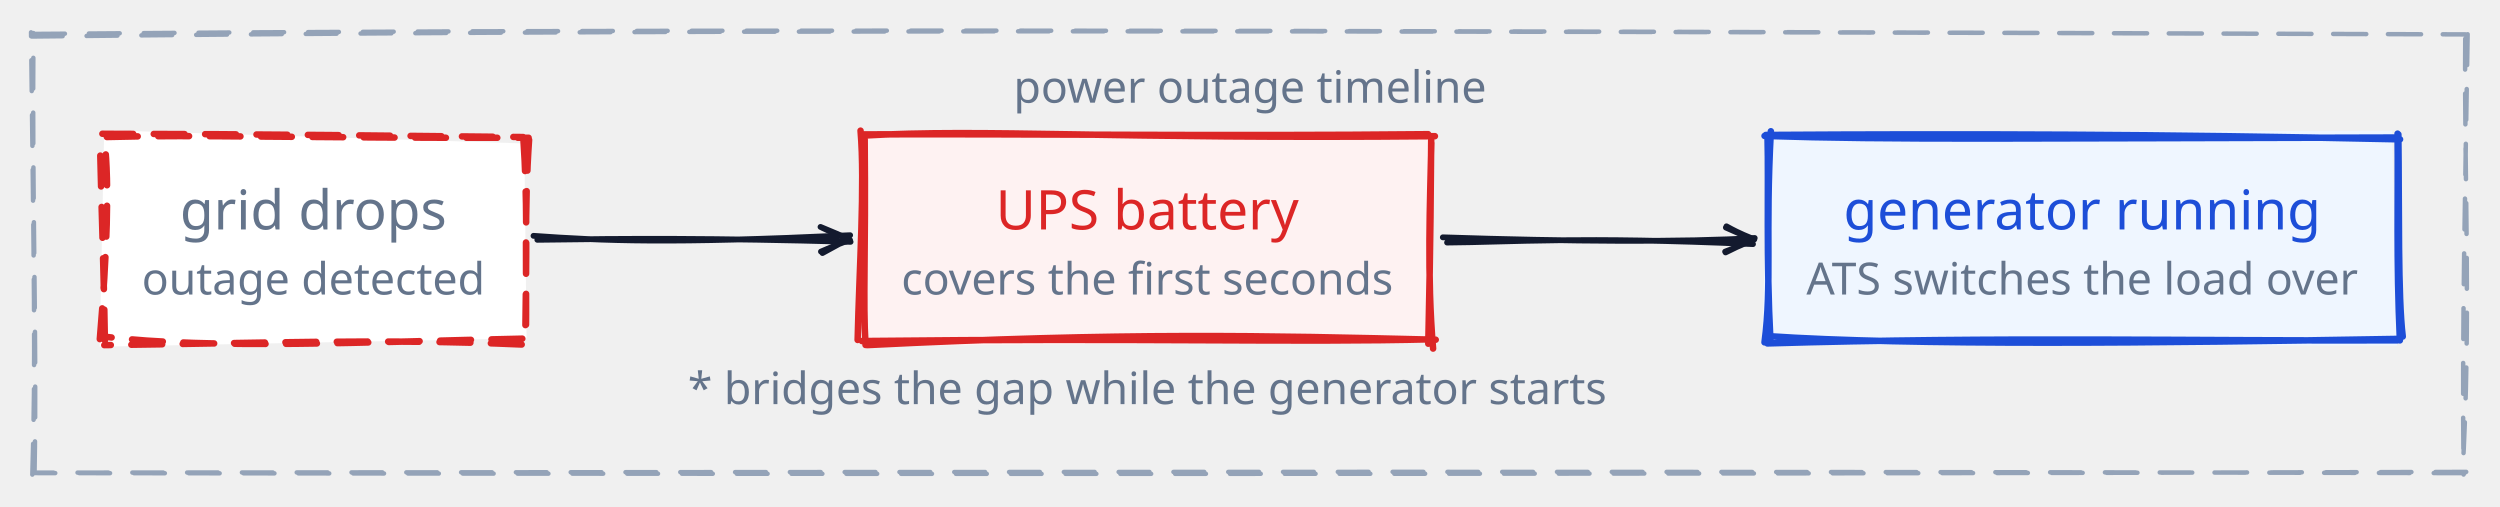
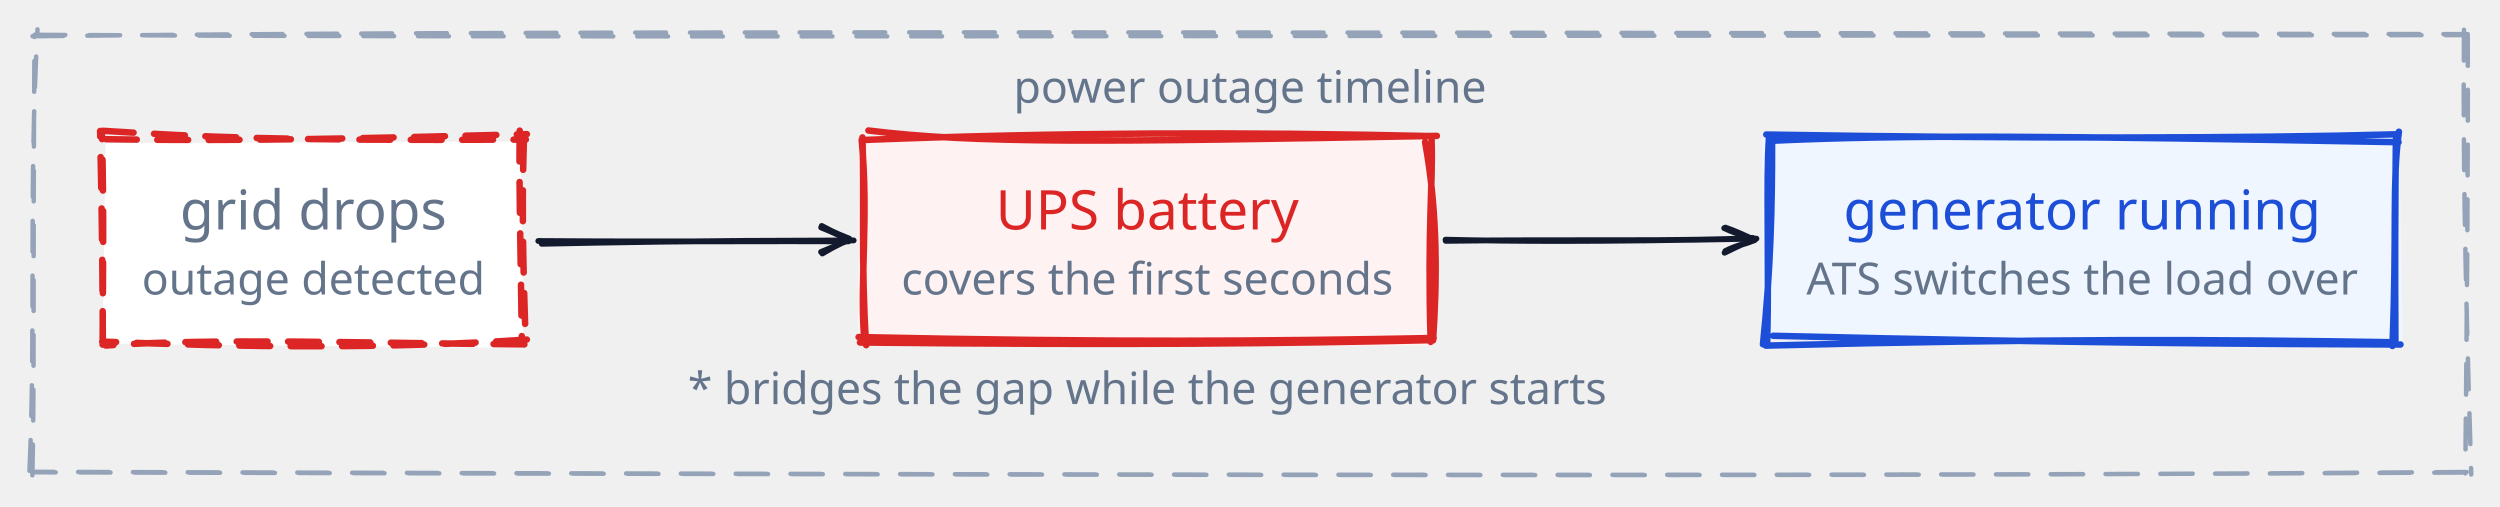
<svg xmlns="http://www.w3.org/2000/svg" viewBox="0 0 730 148" width="730" height="148" role="img" aria-label="when the grid drops, the UPS battery covers the first seconds until the generator comes online" font-family="Gaegu, ui-rounded, sans-serif" text-anchor="middle" preserveAspectRatio="xMidYMid meet">
-   <path d="M9.287 10.666 C182.616 8.697, 354.966 8.783, 719.909 10.041 M9.951 9.903 C174.645 8.528, 339.713 8.656, 720.069 10.052 M719.846 11.316 C719.499 52.765, 721.664 93.191, 718.992 139.277 M720.552 9.998 C719.904 52.41, 718.863 96.044, 719.364 138.567 M719.643 138.157 C519.06 137.602, 318.661 137.754, 10.519 138.012 M720.132 137.792 C437.881 138.669, 155.725 138.339, 10.171 138.137 M9.439 138.584 C10.447 107.415, 9.855 77.14, 9.06 9.443 M10.094 137.883 C10.804 97.855, 9.332 59.701, 9.765 9.649" fill="none" stroke="#94a3b8" stroke-width="1.3" stroke-linecap="round" stroke-linejoin="round" stroke-dasharray="9 7" />
+   <path d="M9.489 10.582 C152.533 8.981, 294.793 9.356, 720.584 9.962 M10.068 10.167 C158.551 11.031, 307.352 10.455, 720.25 10.247 M719.48 8.684 C719.039 54.737, 720.516 102.456, 721.599 138.56 M720.582 10.223 C720.722 50.416, 720.32 91.137, 719.868 138.223 M719.815 137.969 C552.871 138.9, 386.773 138.946, 9.714 137.772 M720.264 137.825 C570.448 138.998, 421.304 139.028, 10.349 137.914 M8.596 137.481 C10.469 96.849, 8.362 55.362, 10.953 8.559 M9.447 138.794 C10.093 111.159, 9.553 84.216, 10.08 10.189" fill="none" stroke="#94a3b8" stroke-width="1.3" stroke-linecap="round" stroke-linejoin="round" stroke-dasharray="9 7" />
  <text x="365" y="30" font-size="13" fill="#64748b">power outage timeline</text>
-   <path d="M30.429 38.024 L153.104 41.895 L153.757 98.784 L29.102 101.236" fill="#ffffff" />
-   <path d="M31.207 40.007 C57.267 39.25, 89.186 40.374, 154.35 40.228 M29.898 39.063 C74.949 39.122, 120.515 39.684, 152.78 40.019 M154.494 40.83 C153.081 60.79, 153.798 81.392, 153.566 98.39 M152.853 40.948 C153.924 56.803, 153.752 73.366, 153.353 100.847 M152.51 98.89 C108.138 99.779, 62.189 102.163, 30.201 98.274 M152.334 100.6 C112.625 98.805, 72.749 100.274, 30.454 100.774 M29.143 99.022 C31.229 74.305, 31.973 53.914, 30.538 41.131 M30.627 99.42 C30.402 81.492, 29.67 63.236, 29.139 39.526" fill="none" stroke="#dc2626" stroke-width="1.9" stroke-linecap="round" stroke-linejoin="round" stroke-dasharray="9 6" />
+   <path d="M30.837 41.765 L152.011 41.324 L152.842 101.585 L29.943 100.376" fill="#ffffff" />
+   <path d="M30.011 38.193 C57.685 39.911, 80.575 41.197, 153.551 40.753 M30.931 40.648 C68.043 41.291, 105.297 40.466, 153.86 39.174 M151.756 38.143 C151.507 55.495, 151.994 69.876, 152.357 98.256 M152.989 40.585 C152.195 64.081, 153.059 85.381, 153.51 100.167 M153.839 99.151 C113.173 101.921, 69.743 101.394, 29.847 99.736 M153.114 100.563 C107.527 100.194, 61.39 98.663, 30.877 100.895 M30.034 99.87 C29.946 85.865, 29.893 66.917, 29.237 38.247 M29.956 100.63 C30.012 81.89, 30.399 63.544, 29.781 39.566" fill="none" stroke="#dc2626" stroke-width="1.9" stroke-linecap="round" stroke-linejoin="round" stroke-dasharray="9 6" />
  <text x="91.5" y="67" font-size="16" fill="#64748b">grid drops</text>
  <text x="91.5" y="86" font-size="13" fill="#64748b">outage detected</text>
-   <path d="M251.706 40.056 L417.66 39.505 L416.791 99.575 L252.437 101.068" fill="#fef2f2" />
-   <path d="M251.568 39.621 C288.06 37.483, 324.108 40.687, 418.992 39.767 M252.157 39.239 C303.097 39.04, 355.002 39.804, 417.02 39.182 M417.956 41.748 C417.6 58.959, 416.648 80.607, 418.462 101.785 M417.909 40.96 C417.781 54.275, 417.777 68.151, 417.055 100.364 M419.231 99.197 C370.368 98.015, 328.06 97.004, 253.182 100.773 M418.535 99.057 C377.62 100.087, 336.318 98.632, 251.676 99.585 M250.429 99.263 C250.885 78.813, 252.592 53.671, 251.28 38.153 M252.734 100.733 C251.954 87.341, 252.808 75.536, 252.492 40.782" fill="none" stroke="#dc2626" stroke-width="1.9" stroke-linecap="round" stroke-linejoin="round" />
+   <path d="M250.814 41.074 L417.62 39.111 L417.346 100.952 L250.467 100.876" fill="#fef2f2" />
+   <path d="M253.578 38.109 C284.674 41.952, 320.021 41.535, 419.562 39.673 M251.709 40.896 C308.746 38.601, 364.399 38.498, 418.595 39.75 M416.123 41.454 C419.977 62.533, 419.556 83.141, 418.451 99.392 M418.013 40.502 C418.505 53.829, 416.754 65.86, 417.748 99.839 M418.632 98.694 C372.195 99.599, 324.039 99.998, 250.716 98.42 M417.321 99.341 C375.723 100.289, 331.231 100.859, 251.114 100.013 M252.289 98.135 C251.091 81.984, 253.676 63.257, 251.608 40.842 M252.92 100.791 C251.386 77.466, 252.412 57.314, 251.841 40.121" fill="none" stroke="#dc2626" stroke-width="1.9" stroke-linecap="round" stroke-linejoin="round" />
  <text x="335" y="67" font-size="16" fill="#dc2626">UPS battery</text>
  <text x="335" y="86" font-size="13" fill="#64748b">covers the first seconds</text>
  <text x="335" y="118" font-size="13" fill="#64748b">* bridges the gap while the generator starts</text>
-   <path d="M516.531 38.545 L698.493 38.163 L699.956 100.941 L514.457 100.663" fill="#eff6ff" />
-   <path d="M515.247 39.688 C552.291 40.906, 589.407 40.384, 699.953 40.155 M515.607 39.407 C572.43 39.039, 631.751 39.133, 700.815 40.691 M700.323 39.241 C700.6 61.104, 700.162 86.374, 701.605 98.269 M700.087 39.029 C700.287 58.225, 699.688 75.574, 700.762 99.395 M700.779 98.947 C629.983 100.184, 557.527 100.949, 516.208 98.145 M700.049 99.384 C641.631 99.606, 583.7 98.247, 516.069 100.279 M515.236 99.967 C517.463 83.073, 515.443 68.415, 517.091 38.328 M516.969 99.459 C515.707 75.914, 516.456 53.033, 516.122 40.622" fill="none" stroke="#1d4ed8" stroke-width="1.9" stroke-linecap="round" stroke-linejoin="round" />
+   <path d="M514.502 40.631 L700.592 38.263 L701.614 101.589 L514.703 98.667" fill="#eff6ff" />
+   <path d="M517.023 41.119 C556.245 39.298, 600.002 39.653, 700.375 41.524 M515.761 39.285 C588.115 40.508, 658.222 40.39, 699.431 39.222 M700.483 38.465 C698.474 52.905, 699.907 68.217, 698.59 101.025 M699.597 40.64 C699.403 59.027, 699.322 77.056, 699.459 99.323 M700.935 100.6 C653.572 100.419, 608.088 100.223, 517.769 98.05 M699.003 99.935 C647.797 99.091, 597.325 98.815, 515.616 100.92 M514.785 100.542 C517.045 78.876, 517.482 59.762, 517.451 41.61 M516.024 100.132 C516.607 75.842, 515.636 52.263, 516.569 39.792" fill="none" stroke="#1d4ed8" stroke-width="1.9" stroke-linecap="round" stroke-linejoin="round" />
  <text x="608" y="67" font-size="16" fill="#1d4ed8">generator running</text>
  <text x="608" y="86" font-size="13" fill="#64748b">ATS switches the load over</text>
-   <path d="M155.784 68.864 C176.018 70.313, 195.609 71.158, 248.241 68.68 M156.899 70.022 C183.241 69.626, 208.572 69.502, 248.368 70.616" fill="none" stroke="#131A2E" stroke-width="1.7" stroke-linecap="round" stroke-linejoin="round" />
-   <path d="M248.086 69.946 C246.317 69.159, 244.651 68.729, 240.099 66.512 M247.942 69.981 C245.703 68.76, 243.24 67.785, 239.59 66.263" fill="none" stroke="#131A2E" stroke-width="1.7" stroke-linecap="round" stroke-linejoin="round" />
-   <path d="M247.923 69.951 C246.164 70.52, 244.069 71.742, 240.16 73.891 M248.172 70.16 C245.587 70.858, 243.493 71.885, 239.721 73.469" fill="none" stroke="#131A2E" stroke-width="1.7" stroke-linecap="round" stroke-linejoin="round" />
-   <path d="M422.546 70.826 C441.129 70.702, 460.902 69.004, 511.872 71.28 M421.308 69.301 C457.872 70.517, 492.515 70.748, 512.37 69.493" fill="none" stroke="#131A2E" stroke-width="1.7" stroke-linecap="round" stroke-linejoin="round" />
-   <path d="M512.243 69.936 C510.355 69.004, 508.686 68.625, 504.127 66.087 M511.896 70.213 C509.044 68.596, 505.989 67.364, 503.954 66.442" fill="none" stroke="#131A2E" stroke-width="1.7" stroke-linecap="round" stroke-linejoin="round" />
-   <path d="M511.926 69.773 C510.256 70.538, 507.877 71.806, 503.862 73.71 M511.923 69.886 C509.496 71.114, 506.816 72.336, 503.735 73.479" fill="none" stroke="#131A2E" stroke-width="1.7" stroke-linecap="round" stroke-linejoin="round" />
+   <path d="M158.183 71.187 C178.542 70.781, 200.074 70.291, 249.271 70.204 M157.183 70.367 C192.361 70.652, 228.62 70.337, 247.773 70.482" fill="none" stroke="#131A2E" stroke-width="1.7" stroke-linecap="round" stroke-linejoin="round" />
+   <path d="M247.973 69.682 C246.25 68.91, 244.611 68.518, 239.938 65.975 M247.819 70.19 C245.44 68.868, 242.724 67.568, 239.777 66.428" fill="none" stroke="#131A2E" stroke-width="1.7" stroke-linecap="round" stroke-linejoin="round" />
+   <path d="M247.853 70.015 C246.238 70.818, 244.435 71.432, 240.128 74.025 M247.836 70.057 C245.171 71.307, 242.671 72.39, 239.745 73.576" fill="none" stroke="#131A2E" stroke-width="1.7" stroke-linecap="round" stroke-linejoin="round" />
+   <path d="M422.097 69.984 C442.913 70.471, 464.579 70.603, 512.88 69.687 M422.148 70.327 C457.177 69.845, 493.183 70.588, 511.826 69.466" fill="none" stroke="#131A2E" stroke-width="1.7" stroke-linecap="round" stroke-linejoin="round" />
+   <path d="M512.231 70.192 C510.401 68.869, 507.965 68.728, 503.467 66.613 M512.013 69.898 C509.035 68.554, 506.352 67.31, 503.809 66.459" fill="none" stroke="#131A2E" stroke-width="1.7" stroke-linecap="round" stroke-linejoin="round" />
+   <path d="M512.415 69.984 C510.199 71.25, 507.678 71.316, 503.807 73.302 M511.829 70.04 C509.92 70.827, 507.837 71.679, 503.578 73.801" fill="none" stroke="#131A2E" stroke-width="1.7" stroke-linecap="round" stroke-linejoin="round" />
</svg>
